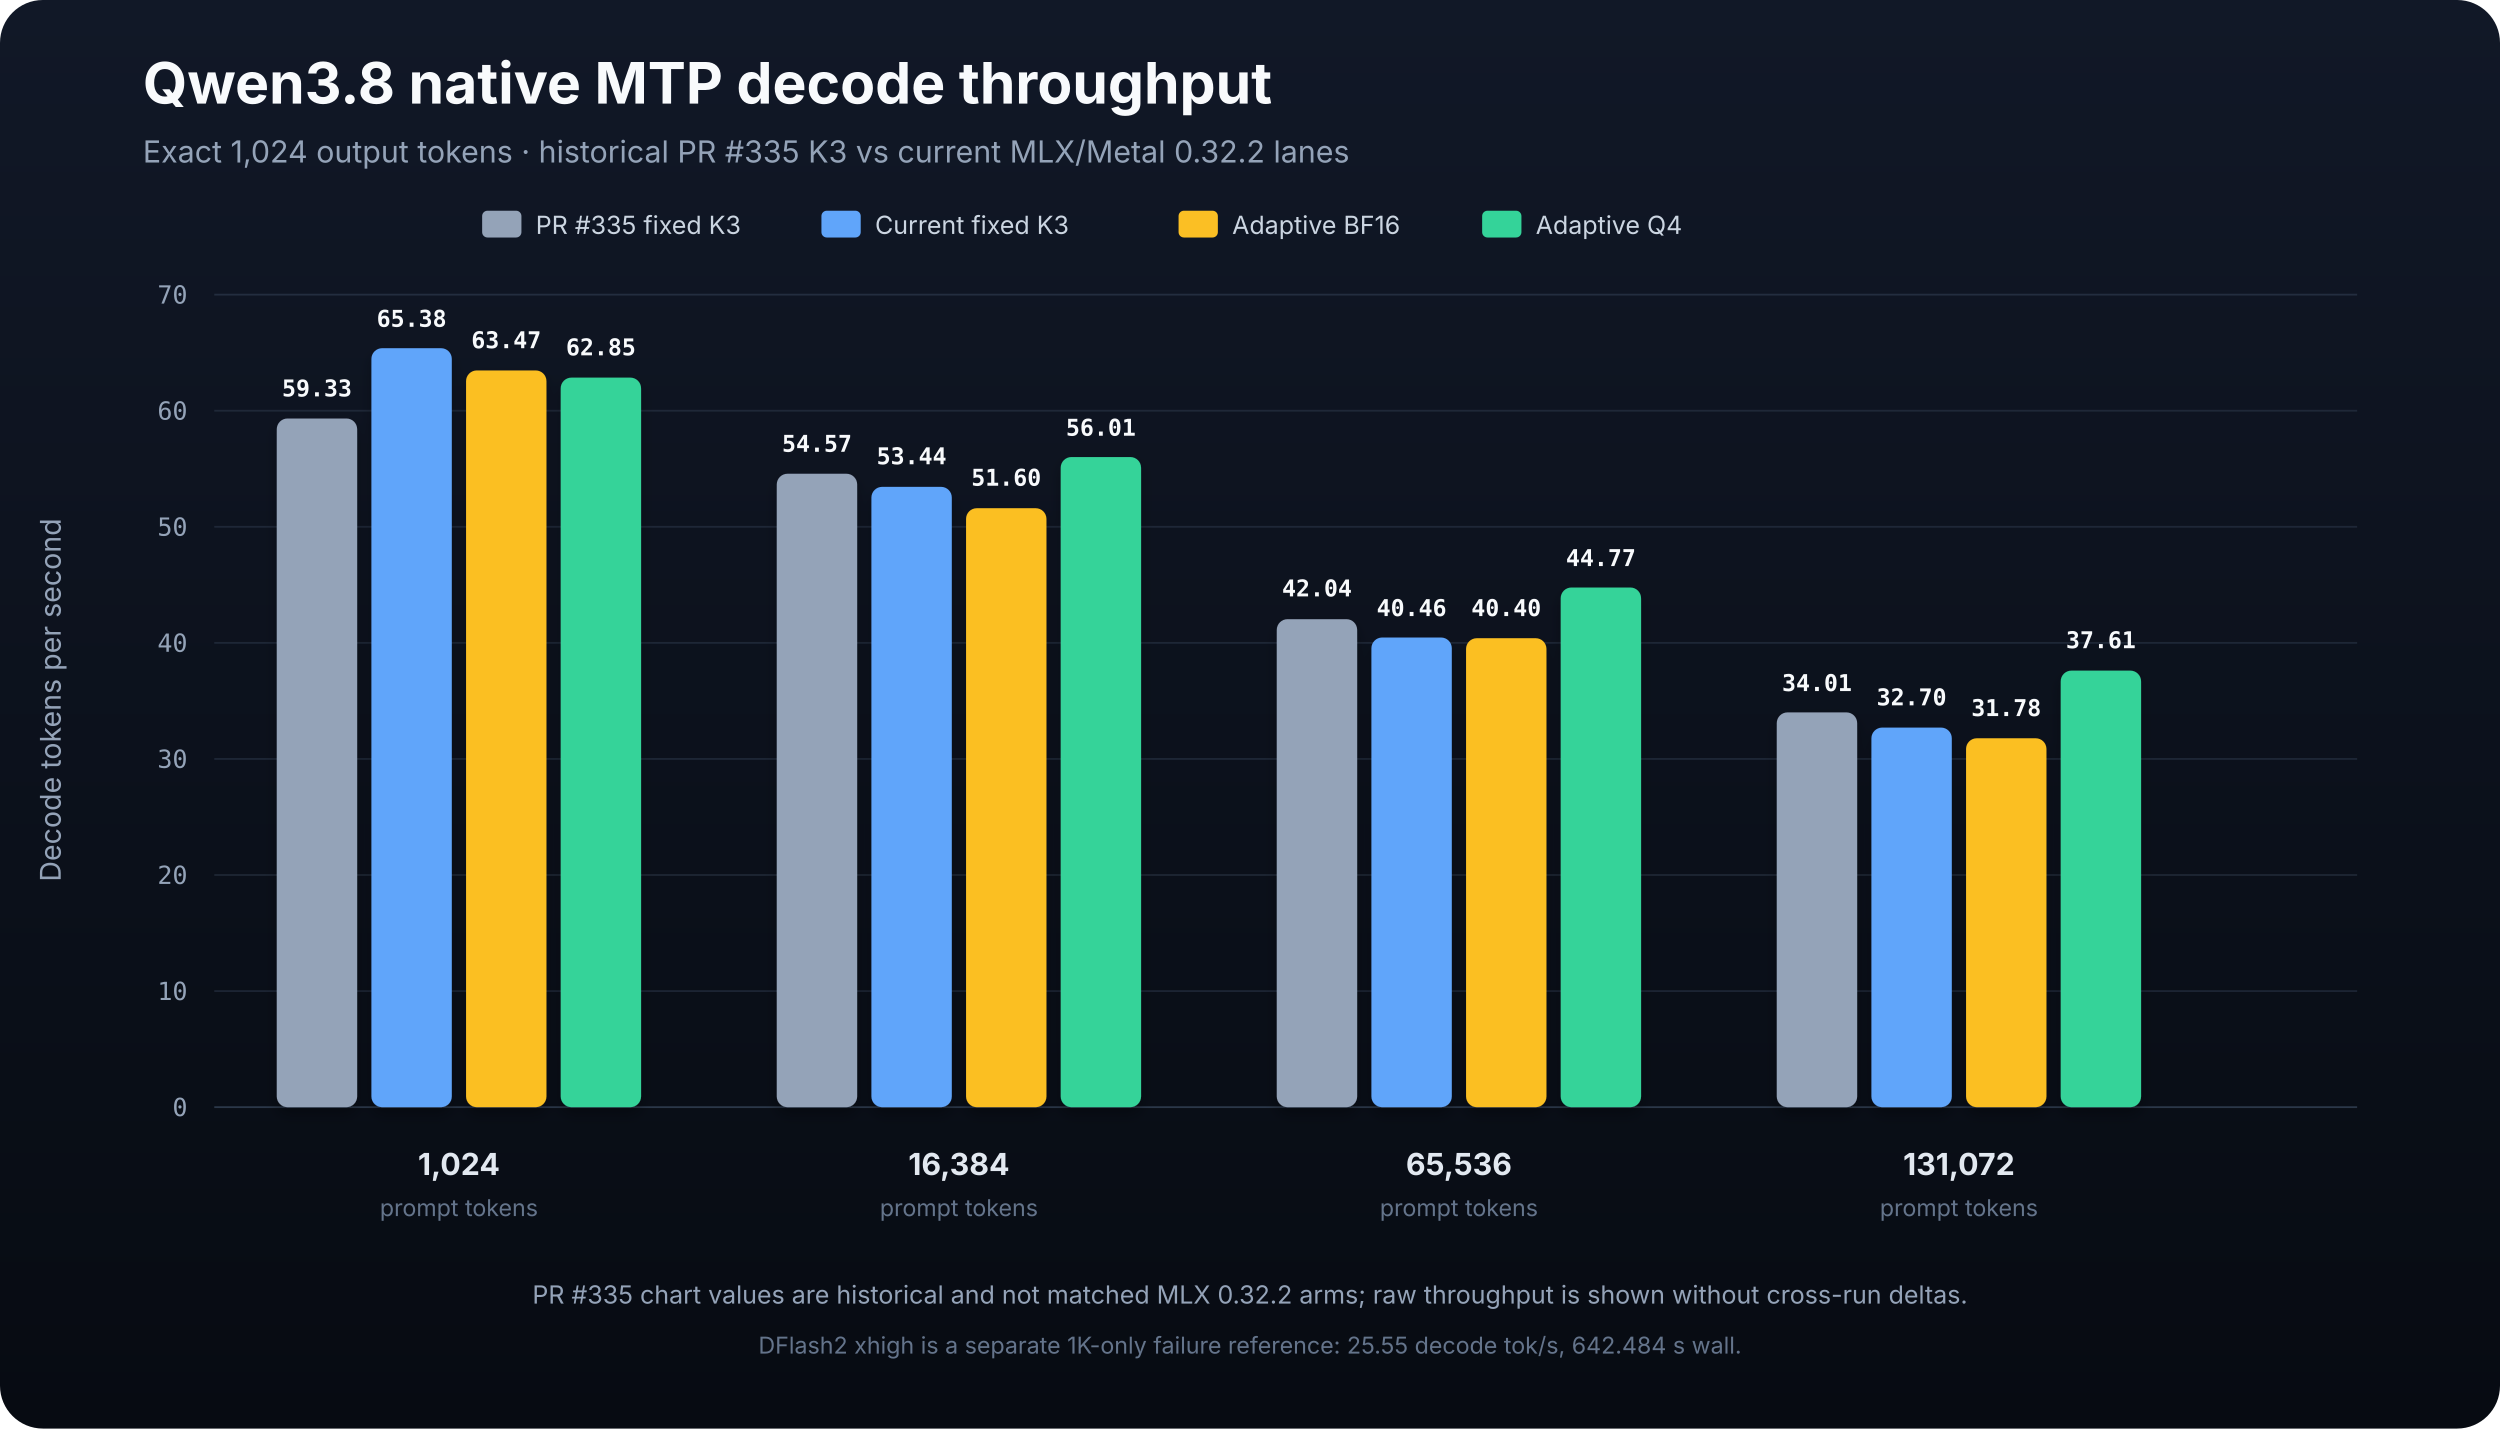
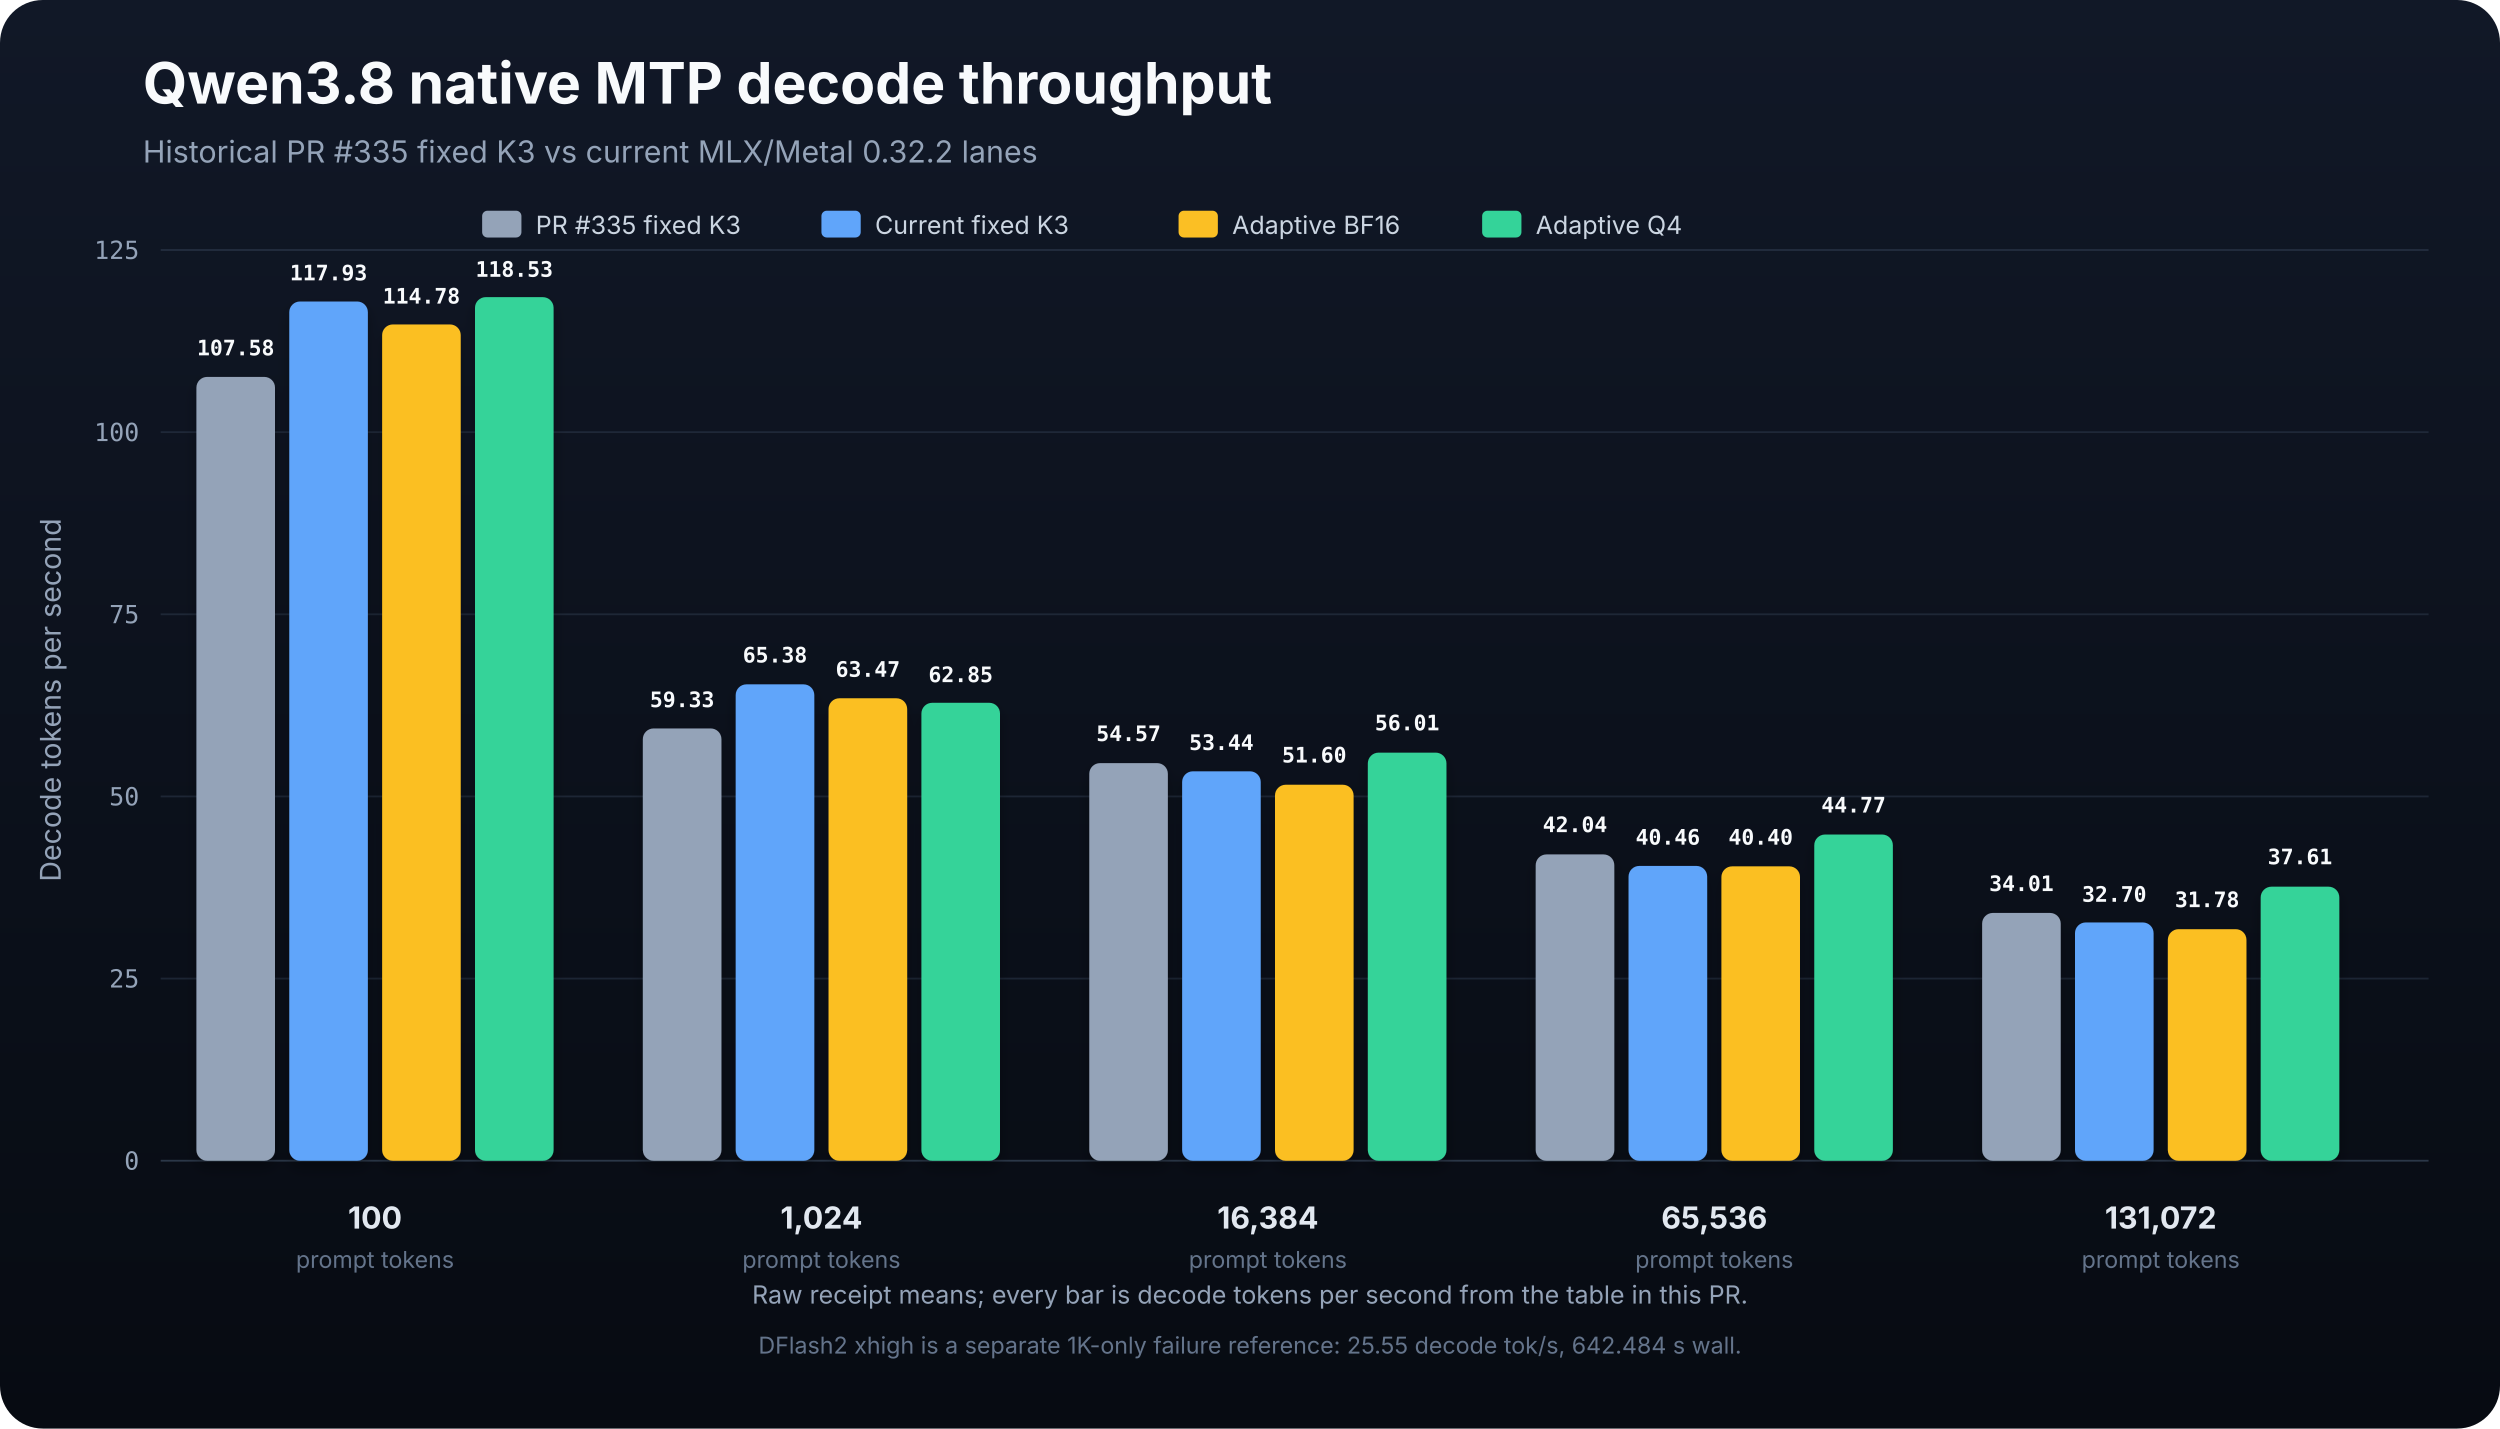
<svg xmlns="http://www.w3.org/2000/svg" viewBox="0 0 1400 800" role="img" aria-labelledby="title desc">
  <defs>
    <linearGradient id="background" x1="0" y1="0" x2="0" y2="1">
      <stop offset="0" stop-color="#111827" />
      <stop offset="1" stop-color="#070b12" />
    </linearGradient>
    <filter id="shadow" x="-20%" y="-20%" width="140%" height="150%">
      <feDropShadow dx="0" dy="4" stdDeviation="4" flood-color="#000000" flood-opacity="0.32" />
    </filter>
  </defs>
  <rect width="1400" height="800" rx="24" fill="url(#background)" />
  <text x="80" y="58" fill="#f8fafc" font-family="Inter, system-ui, sans-serif" font-size="32" font-weight="750">
    Qwen3.8 native MTP decode throughput
  </text>
  <text x="80" y="91" fill="#94a3b8" font-family="Inter, system-ui, sans-serif" font-size="17">
-     Exact 1,024 output tokens · historical PR #335 K3 vs current MLX/Metal 0.32.2 lanes
+     Historical PR #335 fixed K3 vs current MLX/Metal 0.32.2 lanes
  </text>
  <g transform="translate(270 118)" font-family="Inter, system-ui, sans-serif" font-size="14">
    <rect x="0" y="0" width="22" height="15" rx="3" fill="#94a3b8" />
    <text x="30" y="13" fill="#cbd5e1">PR #335 fixed K3</text>
    <rect x="190" y="0" width="22" height="15" rx="3" fill="#60a5fa" />
    <text x="220" y="13" fill="#cbd5e1">Current fixed K3</text>
    <rect x="390" y="0" width="22" height="15" rx="3" fill="#fbbf24" />
    <text x="420" y="13" fill="#cbd5e1">Adaptive BF16</text>
    <rect x="560" y="0" width="22" height="15" rx="3" fill="#34d399" />
    <text x="590" y="13" fill="#cbd5e1">Adaptive Q4</text>
  </g>
  <g stroke="#334155" stroke-width="1">
-     <line x1="120" y1="165" x2="1320" y2="165" opacity="0.55" />
-     <line x1="120" y1="230" x2="1320" y2="230" opacity="0.45" />
-     <line x1="120" y1="295" x2="1320" y2="295" opacity="0.45" />
-     <line x1="120" y1="360" x2="1320" y2="360" opacity="0.45" />
-     <line x1="120" y1="425" x2="1320" y2="425" opacity="0.45" />
-     <line x1="120" y1="490" x2="1320" y2="490" opacity="0.45" />
-     <line x1="120" y1="555" x2="1320" y2="555" opacity="0.45" />
-     <line x1="120" y1="620" x2="1320" y2="620" opacity="0.8" />
+     <line x1="90" y1="140" x2="1360" y2="140" opacity="0.55" />
+     <line x1="90" y1="242" x2="1360" y2="242" opacity="0.45" />
+     <line x1="90" y1="344" x2="1360" y2="344" opacity="0.45" />
+     <line x1="90" y1="446" x2="1360" y2="446" opacity="0.45" />
+     <line x1="90" y1="548" x2="1360" y2="548" opacity="0.45" />
+     <line x1="90" y1="650" x2="1360" y2="650" opacity="0.8" />
  </g>
  <g fill="#94a3b8" font-family="ui-monospace, SFMono-Regular, Menlo, monospace" font-size="14" text-anchor="end">
-     <text x="105" y="170">70</text>
-     <text x="105" y="235">60</text>
-     <text x="105" y="300">50</text>
-     <text x="105" y="365">40</text>
-     <text x="105" y="430">30</text>
-     <text x="105" y="495">20</text>
-     <text x="105" y="560">10</text>
-     <text x="105" y="625">0</text>
+     <text x="78" y="145">125</text>
+     <text x="78" y="247">100</text>
+     <text x="78" y="349">75</text>
+     <text x="78" y="451">50</text>
+     <text x="78" y="553">25</text>
+     <text x="78" y="655">0</text>
  </g>
  <text x="34" y="392" transform="rotate(-90 34 392)" fill="#94a3b8" font-family="Inter, system-ui, sans-serif" font-size="16" text-anchor="middle">
    Decode tokens per second
  </text>
  <g filter="url(#shadow)">
-     <rect x="155" y="234.36" width="45" height="385.64" rx="6" fill="#94a3b8" />
-     <rect x="208" y="194.99" width="45" height="425.01" rx="6" fill="#60a5fa" />
-     <rect x="261" y="207.45" width="45" height="412.55" rx="6" fill="#fbbf24" />
-     <rect x="314" y="211.46" width="45" height="408.54" rx="6" fill="#34d399" />
+     <rect x="110" y="211.07" width="44" height="438.93" rx="6" fill="#94a3b8" />
+     <rect x="162" y="168.84" width="44" height="481.16" rx="6" fill="#60a5fa" />
+     <rect x="214" y="181.69" width="44" height="468.31" rx="6" fill="#fbbf24" />
+     <rect x="266" y="166.40" width="44" height="483.60" rx="6" fill="#34d399" />
  </g>
-   <g fill="#f8fafc" font-family="ui-monospace, SFMono-Regular, Menlo, monospace" font-size="13" font-weight="700" text-anchor="middle">
-     <text x="177.5" y="222">59.33</text>
-     <text x="230.5" y="183">65.38</text>
-     <text x="283.5" y="195">63.47</text>
-     <text x="336.5" y="199">62.85</text>
+   <g fill="#f8fafc" font-family="ui-monospace, SFMono-Regular, Menlo, monospace" font-size="12" font-weight="700" text-anchor="middle">
+     <text x="132" y="199">107.58</text>
+     <text x="184" y="157">117.93</text>
+     <text x="236" y="170">114.78</text>
+     <text x="288" y="155">118.53</text>
  </g>
  <g filter="url(#shadow)">
-     <rect x="435" y="265.30" width="45" height="354.70" rx="6" fill="#94a3b8" />
-     <rect x="488" y="272.64" width="45" height="347.36" rx="6" fill="#60a5fa" />
-     <rect x="541" y="284.60" width="45" height="335.40" rx="6" fill="#fbbf24" />
-     <rect x="594" y="255.94" width="45" height="364.06" rx="6" fill="#34d399" />
+     <rect x="360" y="407.93" width="44" height="242.07" rx="6" fill="#94a3b8" />
+     <rect x="412" y="383.24" width="44" height="266.76" rx="6" fill="#60a5fa" />
+     <rect x="464" y="391.04" width="44" height="258.96" rx="6" fill="#fbbf24" />
+     <rect x="516" y="393.57" width="44" height="256.43" rx="6" fill="#34d399" />
  </g>
-   <g fill="#f8fafc" font-family="ui-monospace, SFMono-Regular, Menlo, monospace" font-size="13" font-weight="700" text-anchor="middle">
-     <text x="457.5" y="253">54.57</text>
-     <text x="510.5" y="260">53.44</text>
-     <text x="563.5" y="272">51.60</text>
-     <text x="616.5" y="244">56.01</text>
+   <g fill="#f8fafc" font-family="ui-monospace, SFMono-Regular, Menlo, monospace" font-size="12" font-weight="700" text-anchor="middle">
+     <text x="382" y="396">59.33</text>
+     <text x="434" y="371">65.38</text>
+     <text x="486" y="379">63.47</text>
+     <text x="538" y="382">62.85</text>
  </g>
  <g filter="url(#shadow)">
-     <rect x="715" y="346.74" width="45" height="273.26" rx="6" fill="#94a3b8" />
-     <rect x="768" y="357.01" width="45" height="262.99" rx="6" fill="#60a5fa" />
-     <rect x="821" y="357.40" width="45" height="262.60" rx="6" fill="#fbbf24" />
-     <rect x="874" y="329.00" width="45" height="291.00" rx="6" fill="#34d399" />
+     <rect x="610" y="427.35" width="44" height="222.65" rx="6" fill="#94a3b8" />
+     <rect x="662" y="431.94" width="44" height="218.06" rx="6" fill="#60a5fa" />
+     <rect x="714" y="439.46" width="44" height="210.54" rx="6" fill="#fbbf24" />
+     <rect x="766" y="421.48" width="44" height="228.52" rx="6" fill="#34d399" />
  </g>
-   <g fill="#f8fafc" font-family="ui-monospace, SFMono-Regular, Menlo, monospace" font-size="13" font-weight="700" text-anchor="middle">
-     <text x="737.5" y="334">42.04</text>
-     <text x="790.5" y="345">40.46</text>
-     <text x="843.5" y="345">40.40</text>
-     <text x="896.5" y="317">44.77</text>
+   <g fill="#f8fafc" font-family="ui-monospace, SFMono-Regular, Menlo, monospace" font-size="12" font-weight="700" text-anchor="middle">
+     <text x="632" y="415">54.57</text>
+     <text x="684" y="420">53.44</text>
+     <text x="736" y="427">51.60</text>
+     <text x="788" y="409">56.01</text>
  </g>
  <g filter="url(#shadow)">
-     <rect x="995" y="398.94" width="45" height="221.06" rx="6" fill="#94a3b8" />
-     <rect x="1048" y="407.45" width="45" height="212.55" rx="6" fill="#60a5fa" />
-     <rect x="1101" y="413.43" width="45" height="206.57" rx="6" fill="#fbbf24" />
-     <rect x="1154" y="375.54" width="45" height="244.46" rx="6" fill="#34d399" />
+     <rect x="860" y="478.48" width="44" height="171.52" rx="6" fill="#94a3b8" />
+     <rect x="912" y="484.92" width="44" height="165.08" rx="6" fill="#60a5fa" />
+     <rect x="964" y="485.16" width="44" height="164.84" rx="6" fill="#fbbf24" />
+     <rect x="1016" y="467.34" width="44" height="182.66" rx="6" fill="#34d399" />
  </g>
-   <g fill="#f8fafc" font-family="ui-monospace, SFMono-Regular, Menlo, monospace" font-size="13" font-weight="700" text-anchor="middle">
-     <text x="1017.5" y="387">34.01</text>
-     <text x="1070.5" y="395">32.70</text>
-     <text x="1123.5" y="401">31.78</text>
-     <text x="1176.5" y="363">37.61</text>
+   <g fill="#f8fafc" font-family="ui-monospace, SFMono-Regular, Menlo, monospace" font-size="12" font-weight="700" text-anchor="middle">
+     <text x="882" y="466">42.04</text>
+     <text x="934" y="473">40.46</text>
+     <text x="986" y="473">40.40</text>
+     <text x="1038" y="455">44.77</text>
+   </g>
+   <g filter="url(#shadow)">
+     <rect x="1110" y="511.24" width="44" height="138.76" rx="6" fill="#94a3b8" />
+     <rect x="1162" y="516.58" width="44" height="133.42" rx="6" fill="#60a5fa" />
+     <rect x="1214" y="520.34" width="44" height="129.66" rx="6" fill="#fbbf24" />
+     <rect x="1266" y="496.55" width="44" height="153.45" rx="6" fill="#34d399" />
+   </g>
+   <g fill="#f8fafc" font-family="ui-monospace, SFMono-Regular, Menlo, monospace" font-size="12" font-weight="700" text-anchor="middle">
+     <text x="1132" y="499">34.01</text>
+     <text x="1184" y="505">32.70</text>
+     <text x="1236" y="508">31.78</text>
+     <text x="1288" y="484">37.61</text>
  </g>
  <g fill="#e2e8f0" font-family="Inter, system-ui, sans-serif" font-size="17" font-weight="650" text-anchor="middle">
-     <text x="257" y="658">1,024</text>
-     <text x="537" y="658">16,384</text>
-     <text x="817" y="658">65,536</text>
-     <text x="1097" y="658">131,072</text>
+     <text x="210" y="688">100</text>
+     <text x="460" y="688">1,024</text>
+     <text x="710" y="688">16,384</text>
+     <text x="960" y="688">65,536</text>
+     <text x="1210" y="688">131,072</text>
  </g>
  <g fill="#64748b" font-family="Inter, system-ui, sans-serif" font-size="13" text-anchor="middle">
-     <text x="257" y="681">prompt tokens</text>
-     <text x="537" y="681">prompt tokens</text>
-     <text x="817" y="681">prompt tokens</text>
-     <text x="1097" y="681">prompt tokens</text>
+     <text x="210" y="710">prompt tokens</text>
+     <text x="460" y="710">prompt tokens</text>
+     <text x="710" y="710">prompt tokens</text>
+     <text x="960" y="710">prompt tokens</text>
+     <text x="1210" y="710">prompt tokens</text>
  </g>
  <text x="700" y="730" fill="#94a3b8" font-family="Inter, system-ui, sans-serif" font-size="14" text-anchor="middle">
-     PR #335 chart values are historical and not matched MLX 0.32.2 arms; raw throughput is shown without cross-run deltas.
+     Raw receipt means; every bar is decode tokens per second from the table in this PR.
  </text>
  <text x="700" y="758" fill="#64748b" font-family="Inter, system-ui, sans-serif" font-size="13" text-anchor="middle">
    DFlash2 xhigh is a separate 1K-only failure reference: 25.55 decode tok/s, 642.484 s wall.
  </text>
</svg>
